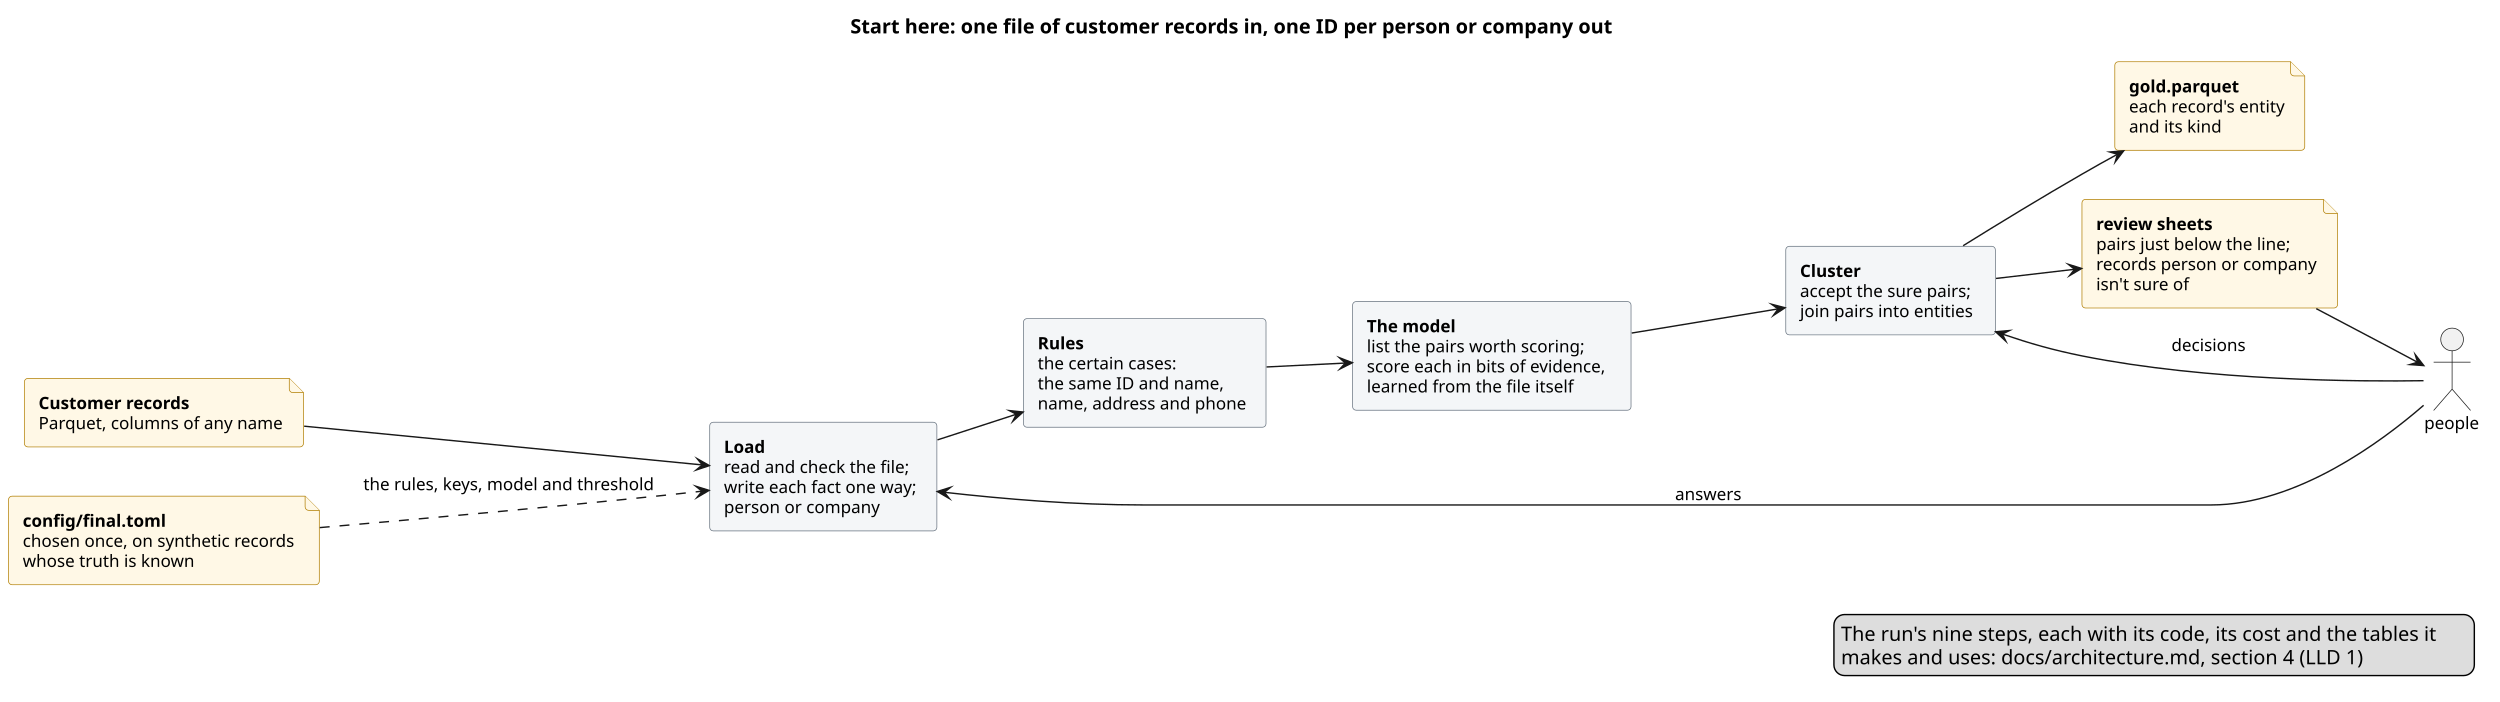
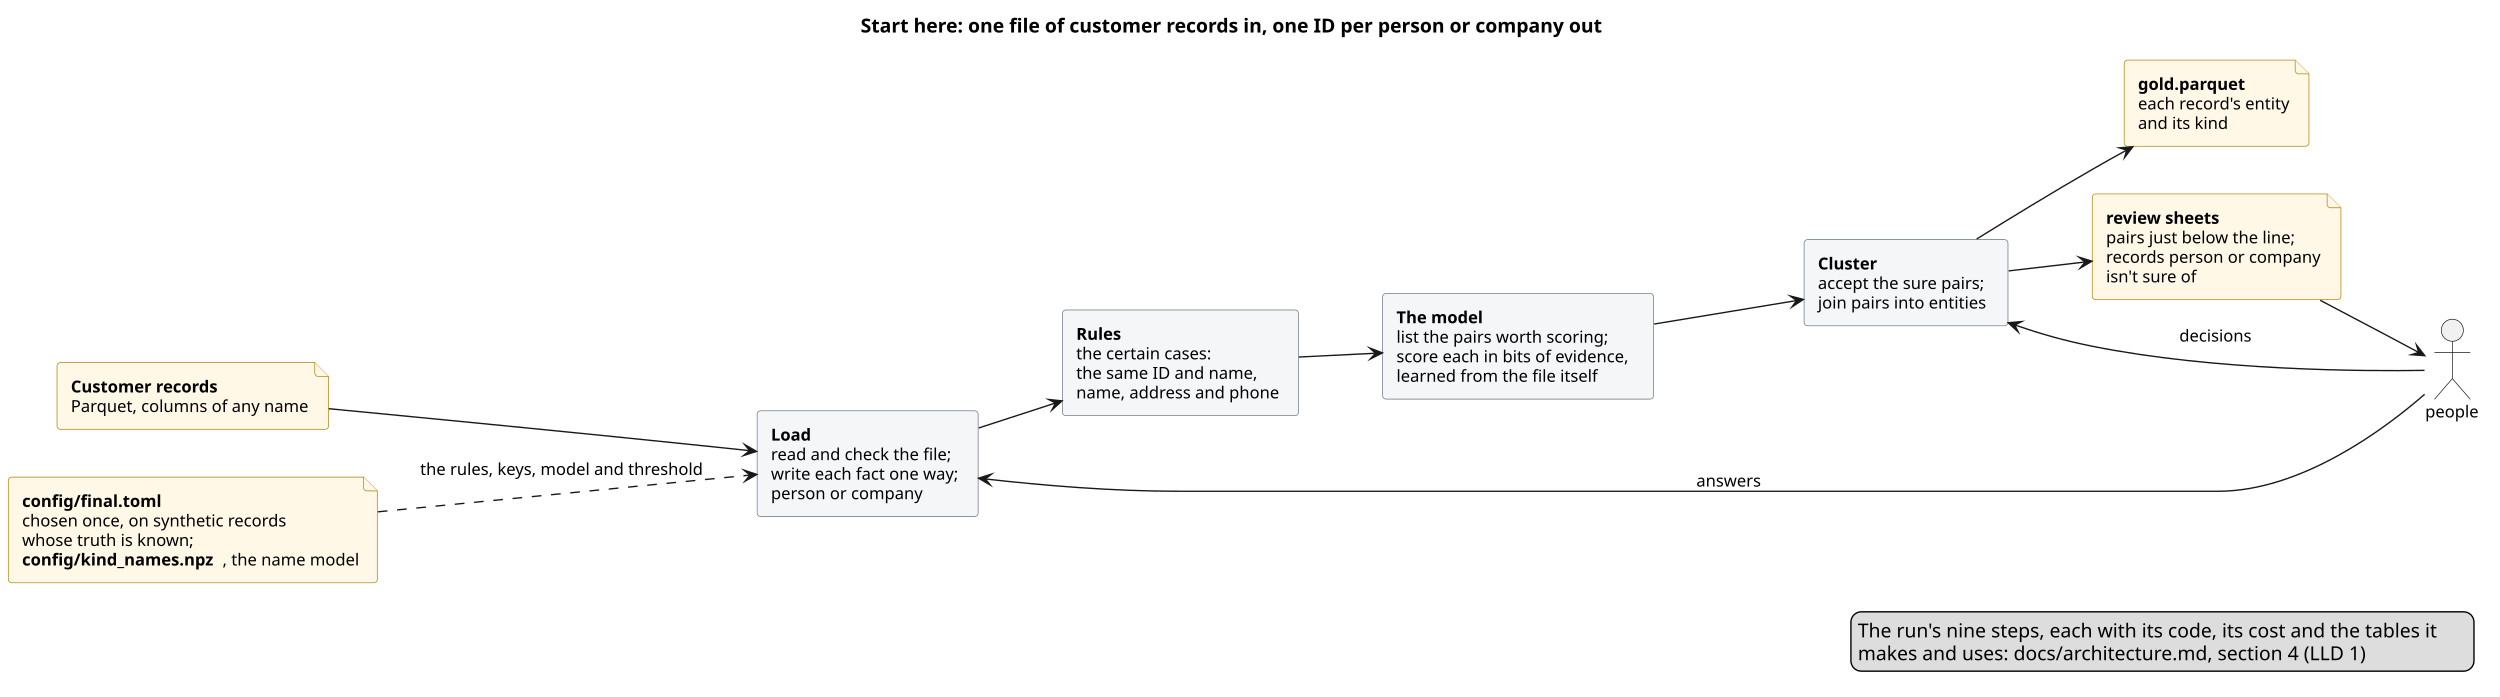
- <svg xmlns="http://www.w3.org/2000/svg" version="1.1" data-diagram-type="DESCRIPTION" style="width:1761px;height:494px;background:#FFFFFF;" width="1761px" height="494px" viewBox="0 0 1761 494" zoomAndPan="magnify" preserveAspectRatio="none" contentStyleType="text/css">
+ <svg xmlns="http://www.w3.org/2000/svg" version="1.1" data-diagram-type="DESCRIPTION" style="width:1810px;height:504px;background:#FFFFFF;" width="1810px" height="504px" viewBox="0 0 1810 504" zoomAndPan="magnify" preserveAspectRatio="none" contentStyleType="text/css">
  <defs />
  <g font-family="sans-serif" lengthAdjust="spacing">
    <g class="title" data-source-line="1">
-       <text x="598.972" y="23.535" fill="#000" font-size="14" textLength="556.972" font-weight="700">Start here: one file of customer records in, one ID per person or company out</text>
+       <text x="623.092" y="23.535" fill="#000" font-size="14" textLength="556.972" font-weight="700">Start here: one file of customer records in, one ID per person or company out</text>
    </g>
    <g class="entity" data-qualified-name="input" id="ent0001" data-source-line="13">
-       <path d="M17.15,269.058 L17.15,312.324 A2.5,2.5 0 0 0 19.65,314.824 L211.269,314.824 A2.5,2.5 0 0 0 213.769,312.324 L213.769,276.558 L203.769,266.558 L19.65,266.558 A2.5,2.5 0 0 0 17.15,269.058" style="stroke:#B07D00;stroke-width:0.5;" fill="#FFF8E6" />
-       <path d="M203.769,266.558 L203.769,274.058 A2.5,2.5 0 0 0 206.269,276.558 L213.769,276.558" style="stroke:#B07D00;stroke-width:0.5;" fill="#FFF8E6" />
-       <text x="27.15" y="288.16" fill="#000" font-size="12" textLength="110.549" font-weight="700">Customer records</text>
-       <text x="27.15" y="302.293" fill="#000" font-size="12" textLength="176.619">Parquet, columns of any name</text>
+       <path d="M41.27,265.048 L41.27,308.314 A2.5,2.5 0 0 0 43.77,310.814 L235.389,310.814 A2.5,2.5 0 0 0 237.889,308.314 L237.889,272.548 L227.889,262.548 L43.77,262.548 A2.5,2.5 0 0 0 41.27,265.048" style="stroke:#B07D00;stroke-width:0.5;" fill="#FFF8E6" />
+       <path d="M227.889,262.548 L227.889,270.048 A2.5,2.5 0 0 0 230.389,272.548 L237.889,272.548" style="stroke:#B07D00;stroke-width:0.5;" fill="#FFF8E6" />
+       <text x="51.27" y="284.15" fill="#000" font-size="12" textLength="110.549" font-weight="700">Customer records</text>
+       <text x="51.27" y="298.283" fill="#000" font-size="12" textLength="176.619">Parquet, columns of any name</text>
    </g>
    <g class="entity" data-qualified-name="load" id="ent0002" data-source-line="14">
-       <rect x="499.92" y="297.428" width="160.01" height="76.531" fill="#F4F6F8" style="stroke:#65717E;stroke-width:0.5;" rx="2.5" ry="2.5" />
-       <text x="509.92" y="319.03" fill="#000" font-size="12" textLength="29.648" font-weight="700">Load</text>
-       <text x="509.92" y="333.163" fill="#000" font-size="12" textLength="136.482">read and check the file;</text>
-       <text x="509.92" y="347.295" fill="#000" font-size="12" textLength="140.01">write each fact one way;</text>
-       <text x="509.92" y="361.428" fill="#000" font-size="12" textLength="112.576">person or company</text>
+       <rect x="548.17" y="297.418" width="160.01" height="76.531" fill="#F4F6F8" style="stroke:#65717E;stroke-width:0.5;" rx="2.5" ry="2.5" />
+       <text x="558.17" y="319.02" fill="#000" font-size="12" textLength="29.648" font-weight="700">Load</text>
+       <text x="558.17" y="333.153" fill="#000" font-size="12" textLength="136.482">read and check the file;</text>
+       <text x="558.17" y="347.285" fill="#000" font-size="12" textLength="140.01">write each fact one way;</text>
+       <text x="558.17" y="361.418" fill="#000" font-size="12" textLength="112.576">person or company</text>
    </g>
    <g class="entity" data-qualified-name="rules" id="ent0003" data-source-line="15">
-       <rect x="720.93" y="224.428" width="170.844" height="76.531" fill="#F4F6F8" style="stroke:#65717E;stroke-width:0.5;" rx="2.5" ry="2.5" />
-       <text x="730.93" y="246.03" fill="#000" font-size="12" textLength="33.879" font-weight="700">Rules</text>
-       <text x="730.93" y="260.163" fill="#000" font-size="12" textLength="101.479">the certain cases:</text>
-       <text x="730.93" y="274.295" fill="#000" font-size="12" textLength="134.273">the same ID and name,</text>
-       <text x="730.93" y="288.428" fill="#000" font-size="12" textLength="150.844">name, address and phone</text>
+       <rect x="769.18" y="224.418" width="170.844" height="76.531" fill="#F4F6F8" style="stroke:#65717E;stroke-width:0.5;" rx="2.5" ry="2.5" />
+       <text x="779.18" y="246.02" fill="#000" font-size="12" textLength="33.879" font-weight="700">Rules</text>
+       <text x="779.18" y="260.153" fill="#000" font-size="12" textLength="101.479">the certain cases:</text>
+       <text x="779.18" y="274.285" fill="#000" font-size="12" textLength="134.273">the same ID and name,</text>
+       <text x="779.18" y="288.418" fill="#000" font-size="12" textLength="150.844">name, address and phone</text>
    </g>
    <g class="entity" data-qualified-name="model" id="ent0004" data-source-line="16">
-       <rect x="952.77" y="212.428" width="196.127" height="76.531" fill="#F4F6F8" style="stroke:#65717E;stroke-width:0.5;" rx="2.5" ry="2.5" />
-       <text x="962.77" y="234.03" fill="#000" font-size="12" textLength="65.332" font-weight="700">The model</text>
-       <text x="962.77" y="248.163" fill="#000" font-size="12" textLength="160.23">list the pairs worth scoring;</text>
-       <text x="962.77" y="262.295" fill="#000" font-size="12" textLength="176.127">score each in bits of evidence,</text>
-       <text x="962.77" y="276.428" fill="#000" font-size="12" textLength="151.758">learned from the file itself</text>
+       <rect x="1001.02" y="212.418" width="196.127" height="76.531" fill="#F4F6F8" style="stroke:#65717E;stroke-width:0.5;" rx="2.5" ry="2.5" />
+       <text x="1011.02" y="234.02" fill="#000" font-size="12" textLength="65.332" font-weight="700">The model</text>
+       <text x="1011.02" y="248.153" fill="#000" font-size="12" textLength="160.23">list the pairs worth scoring;</text>
+       <text x="1011.02" y="262.285" fill="#000" font-size="12" textLength="176.127">score each in bits of evidence,</text>
+       <text x="1011.02" y="276.418" fill="#000" font-size="12" textLength="151.758">learned from the file itself</text>
    </g>
    <g class="entity" data-qualified-name="cluster" id="ent0005" data-source-line="17">
-       <rect x="1257.9" y="173.488" width="147.629" height="62.398" fill="#F4F6F8" style="stroke:#65717E;stroke-width:0.5;" rx="2.5" ry="2.5" />
-       <text x="1267.9" y="195.09" fill="#000" font-size="12" textLength="44.467" font-weight="700">Cluster</text>
-       <text x="1267.9" y="209.223" fill="#000" font-size="12" textLength="125.291">accept the sure pairs;</text>
-       <text x="1267.9" y="223.355" fill="#000" font-size="12" textLength="127.629">join pairs into entities</text>
+       <rect x="1306.15" y="173.488" width="147.629" height="62.398" fill="#F4F6F8" style="stroke:#65717E;stroke-width:0.5;" rx="2.5" ry="2.5" />
+       <text x="1316.15" y="195.09" fill="#000" font-size="12" textLength="44.467" font-weight="700">Cluster</text>
+       <text x="1316.15" y="209.223" fill="#000" font-size="12" textLength="125.291">accept the sure pairs;</text>
+       <text x="1316.15" y="223.355" fill="#000" font-size="12" textLength="127.629">join pairs into entities</text>
    </g>
    <g class="entity" data-qualified-name="gold" id="ent0006" data-source-line="18">
-       <path d="M1489.67,45.988 L1489.67,103.387 A2.5,2.5 0 0 0 1492.17,105.887 L1620.959,105.887 A2.5,2.5 0 0 0 1623.459,103.387 L1623.459,53.488 L1613.459,43.488 L1492.17,43.488 A2.5,2.5 0 0 0 1489.67,45.988" style="stroke:#B07D00;stroke-width:0.5;" fill="#FFF8E6" />
-       <path d="M1613.459,43.488 L1613.459,50.988 A2.5,2.5 0 0 0 1615.959,53.488 L1623.459,53.488" style="stroke:#B07D00;stroke-width:0.5;" fill="#FFF8E6" />
-       <text x="1499.67" y="65.09" fill="#000" font-size="12" textLength="78.586" font-weight="700">gold.parquet</text>
-       <text x="1499.67" y="79.223" fill="#000" font-size="12" textLength="113.789">each record's entity</text>
-       <text x="1499.67" y="93.355" fill="#000" font-size="12" textLength="68.777">and its kind</text>
+       <path d="M1537.91,45.988 L1537.91,103.387 A2.5,2.5 0 0 0 1540.41,105.887 L1669.199,105.887 A2.5,2.5 0 0 0 1671.699,103.387 L1671.699,53.488 L1661.699,43.488 L1540.41,43.488 A2.5,2.5 0 0 0 1537.91,45.988" style="stroke:#B07D00;stroke-width:0.5;" fill="#FFF8E6" />
+       <path d="M1661.699,43.488 L1661.699,50.988 A2.5,2.5 0 0 0 1664.199,53.488 L1671.699,53.488" style="stroke:#B07D00;stroke-width:0.5;" fill="#FFF8E6" />
+       <text x="1547.91" y="65.09" fill="#000" font-size="12" textLength="78.586" font-weight="700">gold.parquet</text>
+       <text x="1547.91" y="79.223" fill="#000" font-size="12" textLength="113.789">each record's entity</text>
+       <text x="1547.91" y="93.355" fill="#000" font-size="12" textLength="68.777">and its kind</text>
    </g>
    <g class="entity" data-qualified-name="sheets" id="ent0007" data-source-line="19">
-       <path d="M1466.53,142.928 L1466.53,214.46 A2.5,2.5 0 0 0 1469.03,216.96 L1644.096,216.96 A2.5,2.5 0 0 0 1646.596,214.46 L1646.596,150.428 L1636.596,140.428 L1469.03,140.428 A2.5,2.5 0 0 0 1466.53,142.928" style="stroke:#B07D00;stroke-width:0.5;" fill="#FFF8E6" />
-       <path d="M1636.596,140.428 L1636.596,147.928 A2.5,2.5 0 0 0 1639.096,150.428 L1646.596,150.428" style="stroke:#B07D00;stroke-width:0.5;" fill="#FFF8E6" />
-       <text x="1476.53" y="162.03" fill="#000" font-size="12" textLength="85.225" font-weight="700">review sheets</text>
-       <text x="1476.53" y="176.163" fill="#000" font-size="12" textLength="143.379">pairs just below the line;</text>
-       <text x="1476.53" y="190.295" fill="#000" font-size="12" textLength="160.066">records person or company</text>
-       <text x="1476.53" y="204.428" fill="#000" font-size="12" textLength="68.807">isn't sure of</text>
+       <path d="M1514.78,142.918 L1514.78,214.45 A2.5,2.5 0 0 0 1517.28,216.95 L1692.346,216.95 A2.5,2.5 0 0 0 1694.846,214.45 L1694.846,150.418 L1684.846,140.418 L1517.28,140.418 A2.5,2.5 0 0 0 1514.78,142.918" style="stroke:#B07D00;stroke-width:0.5;" fill="#FFF8E6" />
+       <path d="M1684.846,140.418 L1684.846,147.918 A2.5,2.5 0 0 0 1687.346,150.418 L1694.846,150.418" style="stroke:#B07D00;stroke-width:0.5;" fill="#FFF8E6" />
+       <text x="1524.78" y="162.02" fill="#000" font-size="12" textLength="85.225" font-weight="700">review sheets</text>
+       <text x="1524.78" y="176.153" fill="#000" font-size="12" textLength="143.379">pairs just below the line;</text>
+       <text x="1524.78" y="190.285" fill="#000" font-size="12" textLength="160.066">records person or company</text>
+       <text x="1524.78" y="204.418" fill="#000" font-size="12" textLength="68.807">isn't sure of</text>
    </g>
    <g class="entity" data-qualified-name="people" id="ent0008" data-source-line="20">
-       <ellipse cx="1727.258" cy="239.118" rx="8" ry="8" fill="#F1F1F1" style="stroke:#181818;stroke-width:0.5;" />
-       <path d="M1727.258,247.118 L1727.258,274.118 M1714.258,255.118 L1740.258,255.118 M1727.258,274.118 L1714.258,289.118 M1727.258,274.118 L1740.258,289.118" style="stroke:#181818;stroke-width:0.5;" fill="none" />
-       <text x="1707.6" y="302.22" fill="#000" font-size="12" textLength="39.316">people</text>
+       <ellipse cx="1775.498" cy="239.118" rx="8" ry="8" fill="#F1F1F1" style="stroke:#181818;stroke-width:0.5;" />
+       <path d="M1775.498,247.118 L1775.498,274.118 M1762.498,255.118 L1788.498,255.118 M1775.498,274.118 L1762.498,289.118 M1775.498,274.118 L1788.498,289.118" style="stroke:#181818;stroke-width:0.5;" fill="none" />
+       <text x="1755.84" y="302.22" fill="#000" font-size="12" textLength="39.316">people</text>
    </g>
    <g class="entity" data-qualified-name="config" id="ent0009" data-source-line="21">
-       <path d="M6,351.988 L6,409.387 A2.5,2.5 0 0 0 8.5,411.887 L222.42,411.887 A2.5,2.5 0 0 0 224.92,409.387 L224.92,359.488 L214.92,349.488 L8.5,349.488 A2.5,2.5 0 0 0 6,351.988" style="stroke:#B07D00;stroke-width:0.5;" fill="#FFF8E6" />
-       <path d="M214.92,349.488 L214.92,356.988 A2.5,2.5 0 0 0 217.42,359.488 L224.92,359.488" style="stroke:#B07D00;stroke-width:0.5;" fill="#FFF8E6" />
-       <text x="16" y="371.09" fill="#000" font-size="12" textLength="104.256" font-weight="700">config/final.toml</text>
-       <text x="16" y="385.223" fill="#000" font-size="12" textLength="198.92">chosen once, on synthetic records</text>
-       <text x="16" y="399.355" fill="#000" font-size="12" textLength="125.15">whose truth is known</text>
+       <path d="M6,347.918 L6,419.45 A2.5,2.5 0 0 0 8.5,421.95 L270.666,421.95 A2.5,2.5 0 0 0 273.166,419.45 L273.166,355.418 L263.166,345.418 L8.5,345.418 A2.5,2.5 0 0 0 6,347.918" style="stroke:#B07D00;stroke-width:0.5;" fill="#FFF8E6" />
+       <path d="M263.166,345.418 L263.166,352.918 A2.5,2.5 0 0 0 265.666,355.418 L273.166,355.418" style="stroke:#B07D00;stroke-width:0.5;" fill="#FFF8E6" />
+       <text x="16" y="367.02" fill="#000" font-size="12" textLength="104.256" font-weight="700">config/final.toml</text>
+       <text x="16" y="381.153" fill="#000" font-size="12" textLength="198.92">chosen once, on synthetic records</text>
+       <text x="16" y="395.285" fill="#000" font-size="12" textLength="128.947">whose truth is known;</text>
+       <text x="16" y="409.418" fill="#000" font-size="12" textLength="145.113" font-weight="700">config/kind_names.npz</text>
+       <text x="161.113" y="409.418" fill="#000" font-size="12" textLength="102.053">, the name model</text>
    </g>
    <g class="link" data-entity-1="ent0001" data-entity-2="ent0002" id="lnk10" data-source-line="23" data-link-type="dependency">
-       <path d="M214.25,300.208 C299.21,308.468 415.724,319.804 494.724,327.494" style="stroke:#181818;stroke-width:1;" fill="none" id="input-to-load" />
-       <polygon points="499.7,327.978,491.13,323.125,494.724,327.494,490.355,331.088,499.7,327.978" fill="#181818" style="stroke:#181818;stroke-width:1;stroke-linejoin:miter;stroke-miterlimit:10;" />
+       <path d="M238.01,295.908 C314.28,303.208 423.01,313.778 518.17,323.678 C527.73,324.678 532.789,325.213 542.729,326.283" style="stroke:#181818;stroke-width:1;" fill="none" id="input-to-load" />
+       <polygon points="547.7,326.818,539.18,321.878,542.729,326.283,538.324,329.832,547.7,326.818" fill="#181818" style="stroke:#181818;stroke-width:1;stroke-linejoin:miter;stroke-miterlimit:10;" />
    </g>
    <g class="link" data-entity-1="ent0002" data-entity-2="ent0003" id="lnk11" data-source-line="24" data-link-type="dependency">
-       <path d="M660.37,309.848 C679.91,303.488 696.155,298.204 715.935,291.774" style="stroke:#181818;stroke-width:1;" fill="none" id="load-to-rules" />
-       <polygon points="720.69,290.228,710.894,289.207,715.935,291.774,713.367,296.815,720.69,290.228" fill="#181818" style="stroke:#181818;stroke-width:1;stroke-linejoin:miter;stroke-miterlimit:10;" />
+       <path d="M708.61,309.838 C728.16,303.488 744.395,298.206 764.185,291.766" style="stroke:#181818;stroke-width:1;" fill="none" id="load-to-rules" />
+       <polygon points="768.94,290.218,759.144,289.2,764.185,291.766,761.62,296.807,768.94,290.218" fill="#181818" style="stroke:#181818;stroke-width:1;stroke-linejoin:miter;stroke-miterlimit:10;" />
    </g>
    <g class="link" data-entity-1="ent0003" data-entity-2="ent0004" id="lnk12" data-source-line="25" data-link-type="dependency">
-       <path d="M892.16,258.488 C911.69,257.528 927.616,256.735 947.626,255.745" style="stroke:#181818;stroke-width:1;" fill="none" id="rules-to-model" />
-       <polygon points="952.62,255.498,943.433,251.948,947.626,255.745,943.829,259.938,952.62,255.498" fill="#181818" style="stroke:#181818;stroke-width:1;stroke-linejoin:miter;stroke-miterlimit:10;" />
+       <path d="M940.41,258.488 C959.94,257.518 975.866,256.735 995.876,255.745" style="stroke:#181818;stroke-width:1;" fill="none" id="rules-to-model" />
+       <polygon points="1000.87,255.498,991.683,251.948,995.876,255.745,992.079,259.938,1000.87,255.498" fill="#181818" style="stroke:#181818;stroke-width:1;stroke-linejoin:miter;stroke-miterlimit:10;" />
    </g>
    <g class="link" data-entity-1="ent0004" data-entity-2="ent0005" id="lnk13" data-source-line="26" data-link-type="dependency">
-       <path d="M1149.37,234.598 C1184.87,228.748 1219.427,223.042 1252.477,217.592" style="stroke:#181818;stroke-width:1;" fill="none" id="model-to-cluster" />
-       <polygon points="1257.41,216.778,1247.879,214.296,1252.477,217.592,1249.181,222.189,1257.41,216.778" fill="#181818" style="stroke:#181818;stroke-width:1;stroke-linejoin:miter;stroke-miterlimit:10;" />
+       <path d="M1197.62,234.598 C1233.12,228.738 1267.677,223.042 1300.717,217.592" style="stroke:#181818;stroke-width:1;" fill="none" id="model-to-cluster" />
+       <polygon points="1305.65,216.778,1296.119,214.296,1300.717,217.592,1297.421,222.19,1305.65,216.778" fill="#181818" style="stroke:#181818;stroke-width:1;stroke-linejoin:miter;stroke-miterlimit:10;" />
    </g>
    <g class="link" data-entity-1="ent0005" data-entity-2="ent0006" id="lnk14" data-source-line="27" data-link-type="dependency">
-       <path d="M1382.84,173.068 C1407.79,157.558 1438.54,138.788 1466.53,122.688 C1475.97,117.258 1481.664,114.048 1491.534,108.648" style="stroke:#181818;stroke-width:1;" fill="none" id="cluster-to-gold" />
-       <polygon points="1495.92,106.248,1486.105,107.059,1491.534,108.648,1489.944,114.077,1495.92,106.248" fill="#181818" style="stroke:#181818;stroke-width:1;stroke-linejoin:miter;stroke-miterlimit:10;" />
+       <path d="M1431.08,173.058 C1456.04,157.548 1486.79,138.788 1514.78,122.678 C1524.21,117.248 1529.912,114.035 1539.782,108.645" style="stroke:#181818;stroke-width:1;" fill="none" id="cluster-to-gold" />
+       <polygon points="1544.17,106.248,1534.354,107.051,1539.782,108.645,1538.188,114.073,1544.17,106.248" fill="#181818" style="stroke:#181818;stroke-width:1;stroke-linejoin:miter;stroke-miterlimit:10;" />
    </g>
    <g class="link" data-entity-1="ent0005" data-entity-2="ent0007" id="lnk15" data-source-line="28" data-link-type="dependency">
-       <path d="M1405.99,196.138 C1425.27,193.888 1441.324,192.019 1461.344,189.679" style="stroke:#181818;stroke-width:1;" fill="none" id="cluster-to-sheets" />
-       <polygon points="1466.31,189.098,1456.906,186.17,1461.344,189.679,1457.835,194.116,1466.31,189.098" fill="#181818" style="stroke:#181818;stroke-width:1;stroke-linejoin:miter;stroke-miterlimit:10;" />
+       <path d="M1454.24,196.128 C1473.52,193.888 1489.574,192.006 1509.594,189.676" style="stroke:#181818;stroke-width:1;" fill="none" id="cluster-to-sheets" />
+       <polygon points="1514.56,189.098,1505.158,186.166,1509.594,189.676,1506.083,194.112,1514.56,189.098" fill="#181818" style="stroke:#181818;stroke-width:1;stroke-linejoin:miter;stroke-miterlimit:10;" />
    </g>
    <g class="link" data-entity-1="ent0007" data-entity-2="ent0008" id="lnk16" data-source-line="29" data-link-type="dependency">
-       <path d="M1631.56,217.418 C1646.8,225.418 1662.72,233.818 1677.6,241.688 C1687.41,246.888 1693.921,250.359 1702.911,255.169" style="stroke:#181818;stroke-width:1;" fill="none" id="sheets-to-people" />
-       <polygon points="1707.32,257.528,1701.271,249.756,1702.911,255.169,1697.497,256.809,1707.32,257.528" fill="#181818" style="stroke:#181818;stroke-width:1;stroke-linejoin:miter;stroke-miterlimit:10;" />
+       <path d="M1679.81,217.408 C1695.04,225.418 1710.97,233.808 1725.84,241.678 C1735.66,246.878 1742.162,250.348 1751.162,255.168" style="stroke:#181818;stroke-width:1;" fill="none" id="sheets-to-people" />
+       <polygon points="1755.57,257.528,1749.525,249.753,1751.162,255.168,1745.748,256.805,1755.57,257.528" fill="#181818" style="stroke:#181818;stroke-width:1;stroke-linejoin:miter;stroke-miterlimit:10;" />
    </g>
    <g class="link" data-entity-1="ent0008" data-entity-2="ent0005" id="lnk17" data-source-line="30" data-link-type="dependency">
-       <path d="M1707.13,268.158 C1663.82,268.848 1555.13,268.488 1466.53,250.688 C1446.42,246.648 1429.922,241.964 1410.442,235.314" style="stroke:#181818;stroke-width:1;" fill="none" id="people-to-cluster" />
-       <polygon points="1405.71,233.698,1412.935,240.391,1410.442,235.314,1415.52,232.82,1405.71,233.698" fill="#181818" style="stroke:#181818;stroke-width:1;stroke-linejoin:miter;stroke-miterlimit:10;" />
-       <text x="1529.56" y="247.29" fill="#000" font-size="12" textLength="54.375">decisions</text>
+       <path d="M1755.37,268.148 C1712.06,268.848 1603.38,268.478 1514.78,250.678 C1494.66,246.638 1478.171,241.966 1458.691,235.306" style="stroke:#181818;stroke-width:1;" fill="none" id="people-to-cluster" />
+       <polygon points="1453.96,233.688,1461.182,240.385,1458.691,235.306,1463.77,232.815,1453.96,233.688" fill="#181818" style="stroke:#181818;stroke-width:1;stroke-linejoin:miter;stroke-miterlimit:10;" />
+       <text x="1577.81" y="247.28" fill="#000" font-size="12" textLength="54.375">decisions</text>
    </g>
    <g class="link" data-entity-1="ent0008" data-entity-2="ent0002" id="lnk18" data-source-line="31" data-link-type="dependency">
-       <path d="M1707.19,285.498 C1677.58,311.208 1617.68,355.688 1557.56,355.688 C805.35,355.688 805.35,355.688 805.35,355.688 C757.04,355.688 708.079,351.597 665.199,346.777" style="stroke:#181818;stroke-width:1;" fill="none" id="people-to-load" />
-       <polygon points="660.23,346.218,668.727,351.199,665.199,346.777,669.62,343.249,660.23,346.218" fill="#181818" style="stroke:#181818;stroke-width:1;stroke-linejoin:miter;stroke-miterlimit:10;" />
-       <text x="1179.9" y="352.29" fill="#000" font-size="12" textLength="47.15">answers</text>
+       <path d="M1755.43,285.488 C1725.83,311.208 1665.93,355.678 1605.81,355.678 C853.6,355.678 853.6,355.678 853.6,355.678 C805.29,355.678 756.329,351.587 713.439,346.767" style="stroke:#181818;stroke-width:1;" fill="none" id="people-to-load" />
+       <polygon points="708.47,346.208,716.967,351.188,713.439,346.767,717.86,343.238,708.47,346.208" fill="#181818" style="stroke:#181818;stroke-width:1;stroke-linejoin:miter;stroke-miterlimit:10;" />
+       <text x="1228.15" y="352.28" fill="#000" font-size="12" textLength="47.15">answers</text>
    </g>
    <g class="link" data-entity-1="ent0009" data-entity-2="ent0002" id="lnk19" data-source-line="32" data-link-type="dependency">
-       <path d="M225.22,371.648 C295.16,365.638 387.96,357.288 469.92,348.688 C479.49,347.688 484.562,347.137 494.512,345.997" style="stroke:#181818;stroke-width:1;stroke-dasharray:7,7;" fill="none" id="config-to-load" />
-       <polygon points="499.48,345.428,490.083,342.479,494.512,345.997,490.994,350.427,499.48,345.428" fill="#181818" style="stroke:#181818;stroke-width:1;stroke-linejoin:miter;stroke-miterlimit:10;" />
-       <text x="255.92" y="345.29" fill="#000" font-size="12" textLength="213.311">the rules, keys, model and threshold</text>
+       <path d="M273.55,370.568 C361.48,361.888 468.834,351.299 543.014,343.979" style="stroke:#181818;stroke-width:1;stroke-dasharray:7,7;" fill="none" id="config-to-load" />
+       <polygon points="547.99,343.488,538.641,340.391,543.014,343.979,539.426,348.353,547.99,343.488" fill="#181818" style="stroke:#181818;stroke-width:1;stroke-linejoin:miter;stroke-miterlimit:10;" />
+       <text x="304.17" y="343.88" fill="#000" font-size="12" textLength="213.311">the rules, keys, model and threshold</text>
    </g>
    <g class="legend" data-source-line="34">
-       <rect x="1291.821" y="432.887" width="451.096" height="42.977" fill="#DDD" style="stroke:#000;stroke-width:1;" rx="7.5" ry="7.5" />
-       <text x="1296.821" y="451.422" fill="#000" font-size="14" textLength="441.096">The run's nine steps, each with its code, its cost and the tables it</text>
-       <text x="1296.821" y="467.91" fill="#000" font-size="14" textLength="387.085">makes and uses: docs/architecture.md, section 4 (LLD 1)</text>
+       <rect x="1340.061" y="442.95" width="451.096" height="42.977" fill="#DDD" style="stroke:#000;stroke-width:1;" rx="7.5" ry="7.5" />
+       <text x="1345.061" y="461.485" fill="#000" font-size="14" textLength="441.096">The run's nine steps, each with its code, its cost and the tables it</text>
+       <text x="1345.061" y="477.973" fill="#000" font-size="14" textLength="387.085">makes and uses: docs/architecture.md, section 4 (LLD 1)</text>
    </g>
  </g>
</svg>
